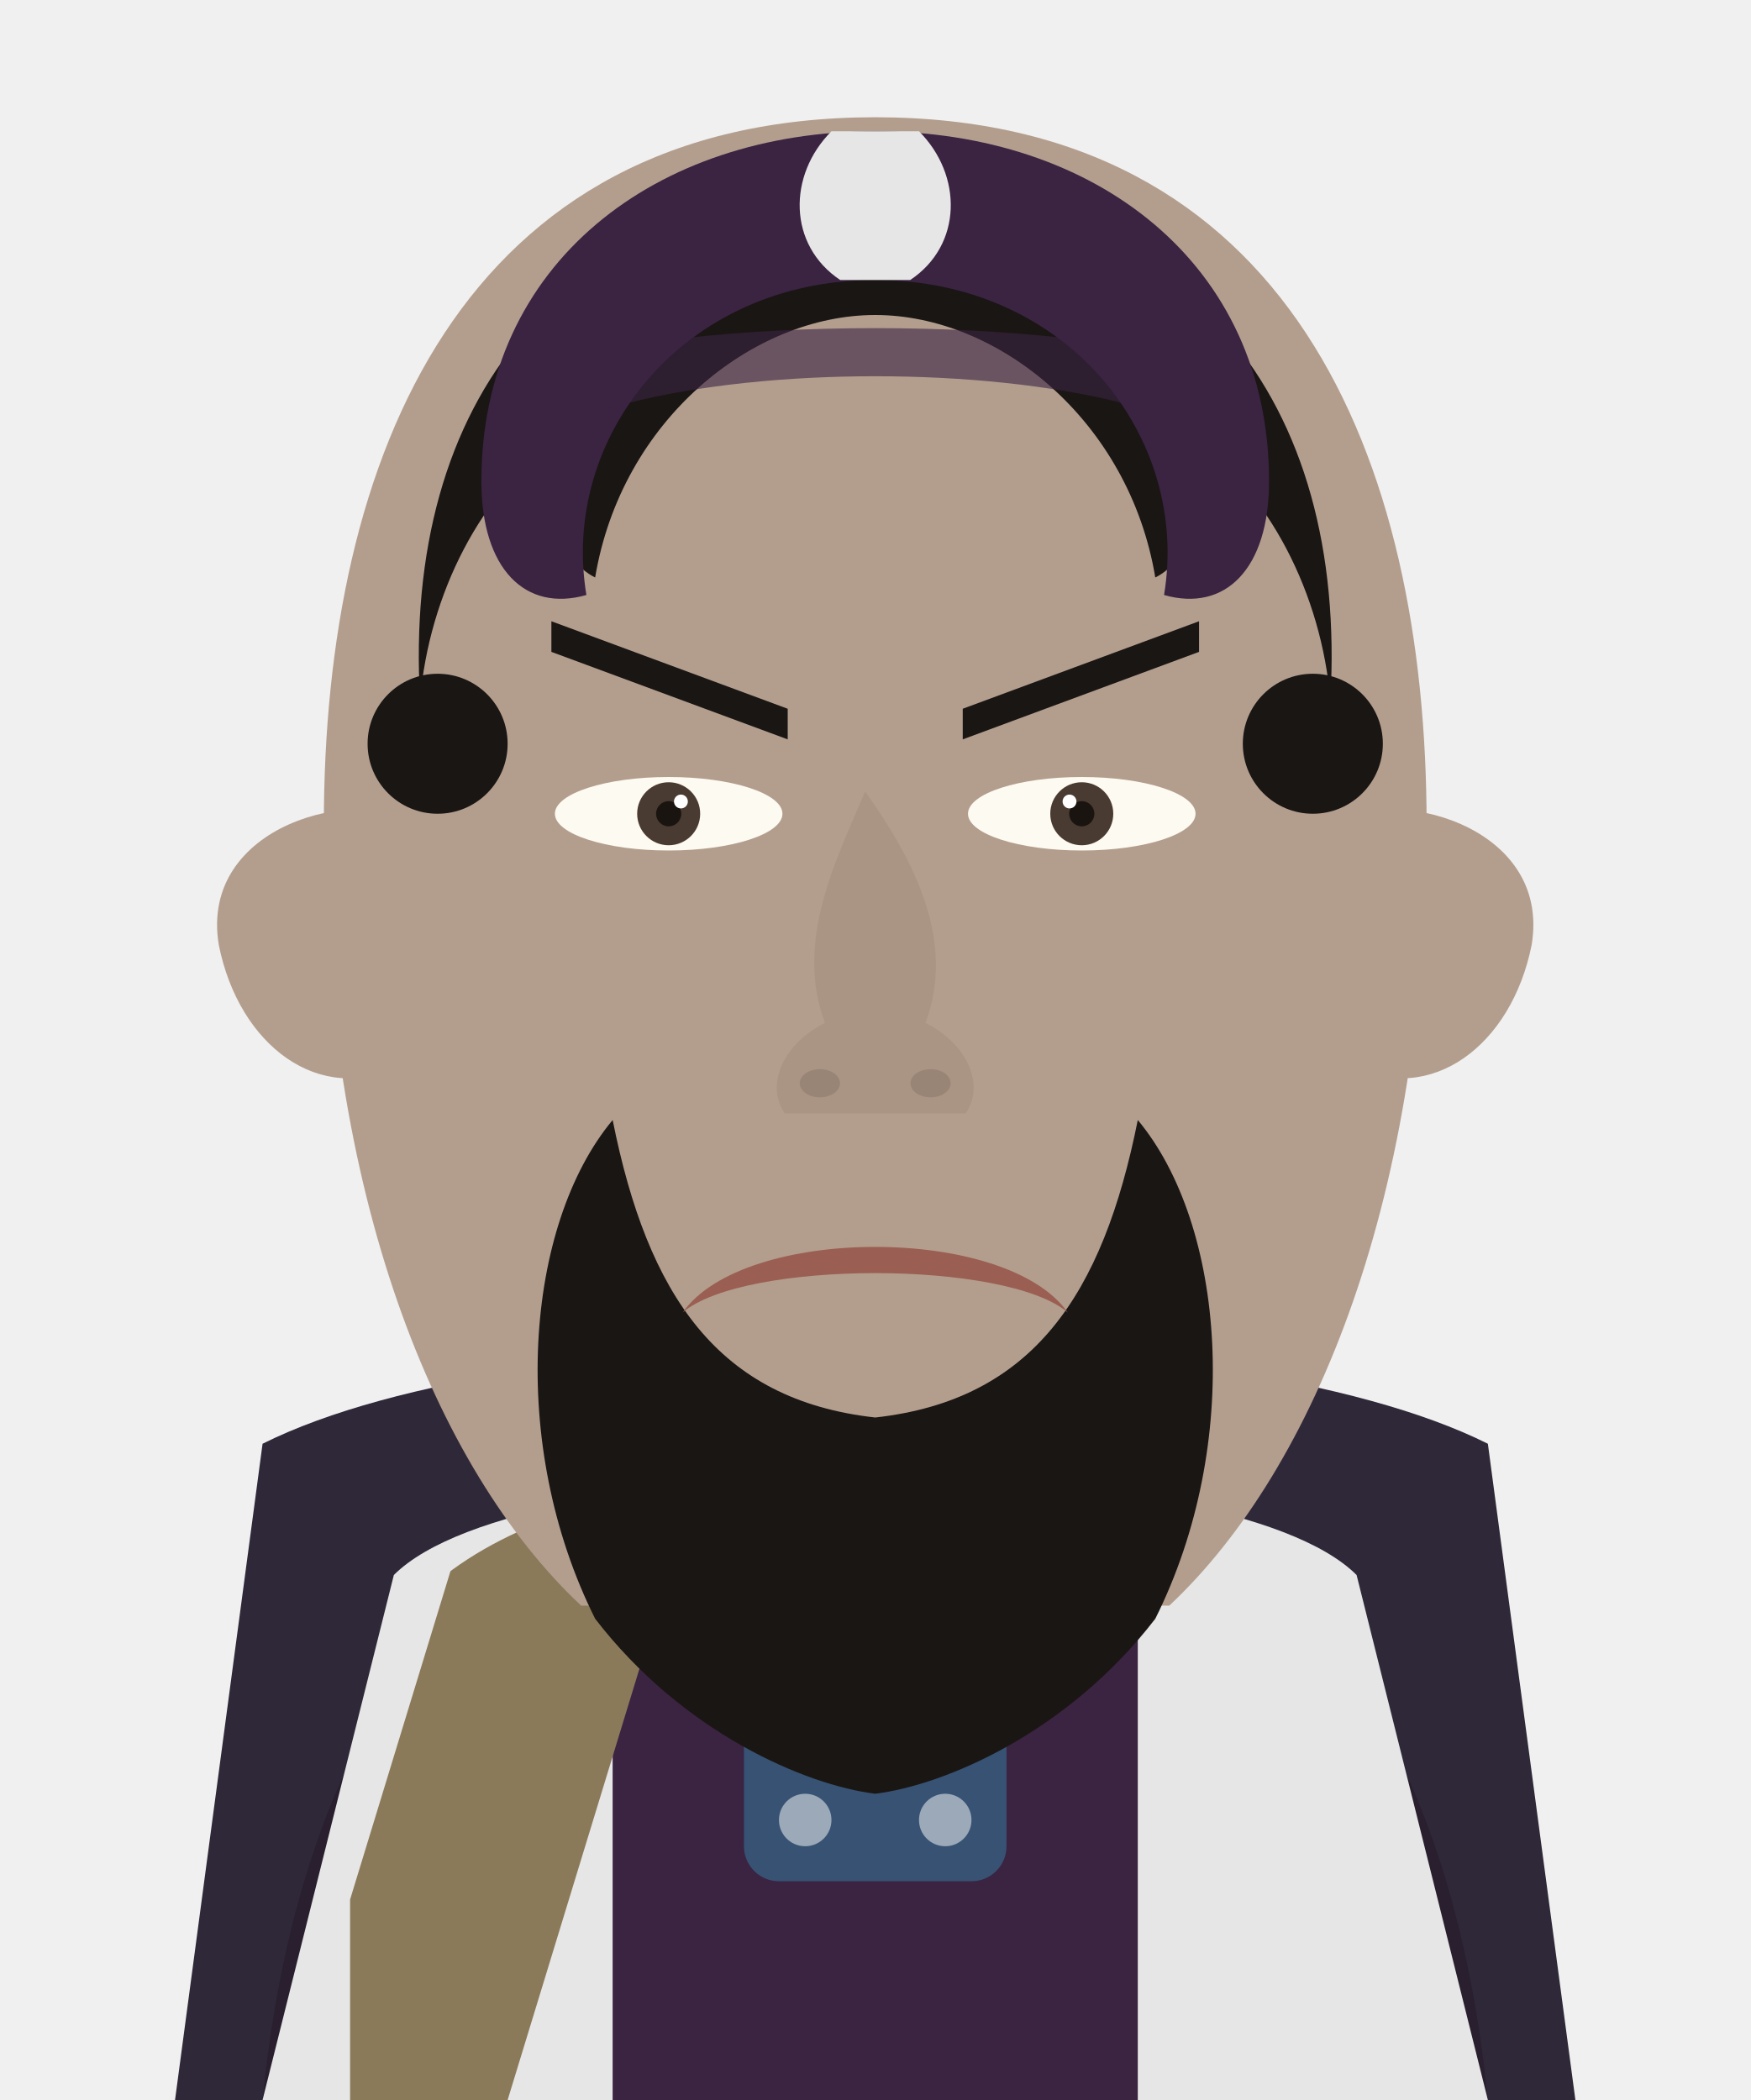
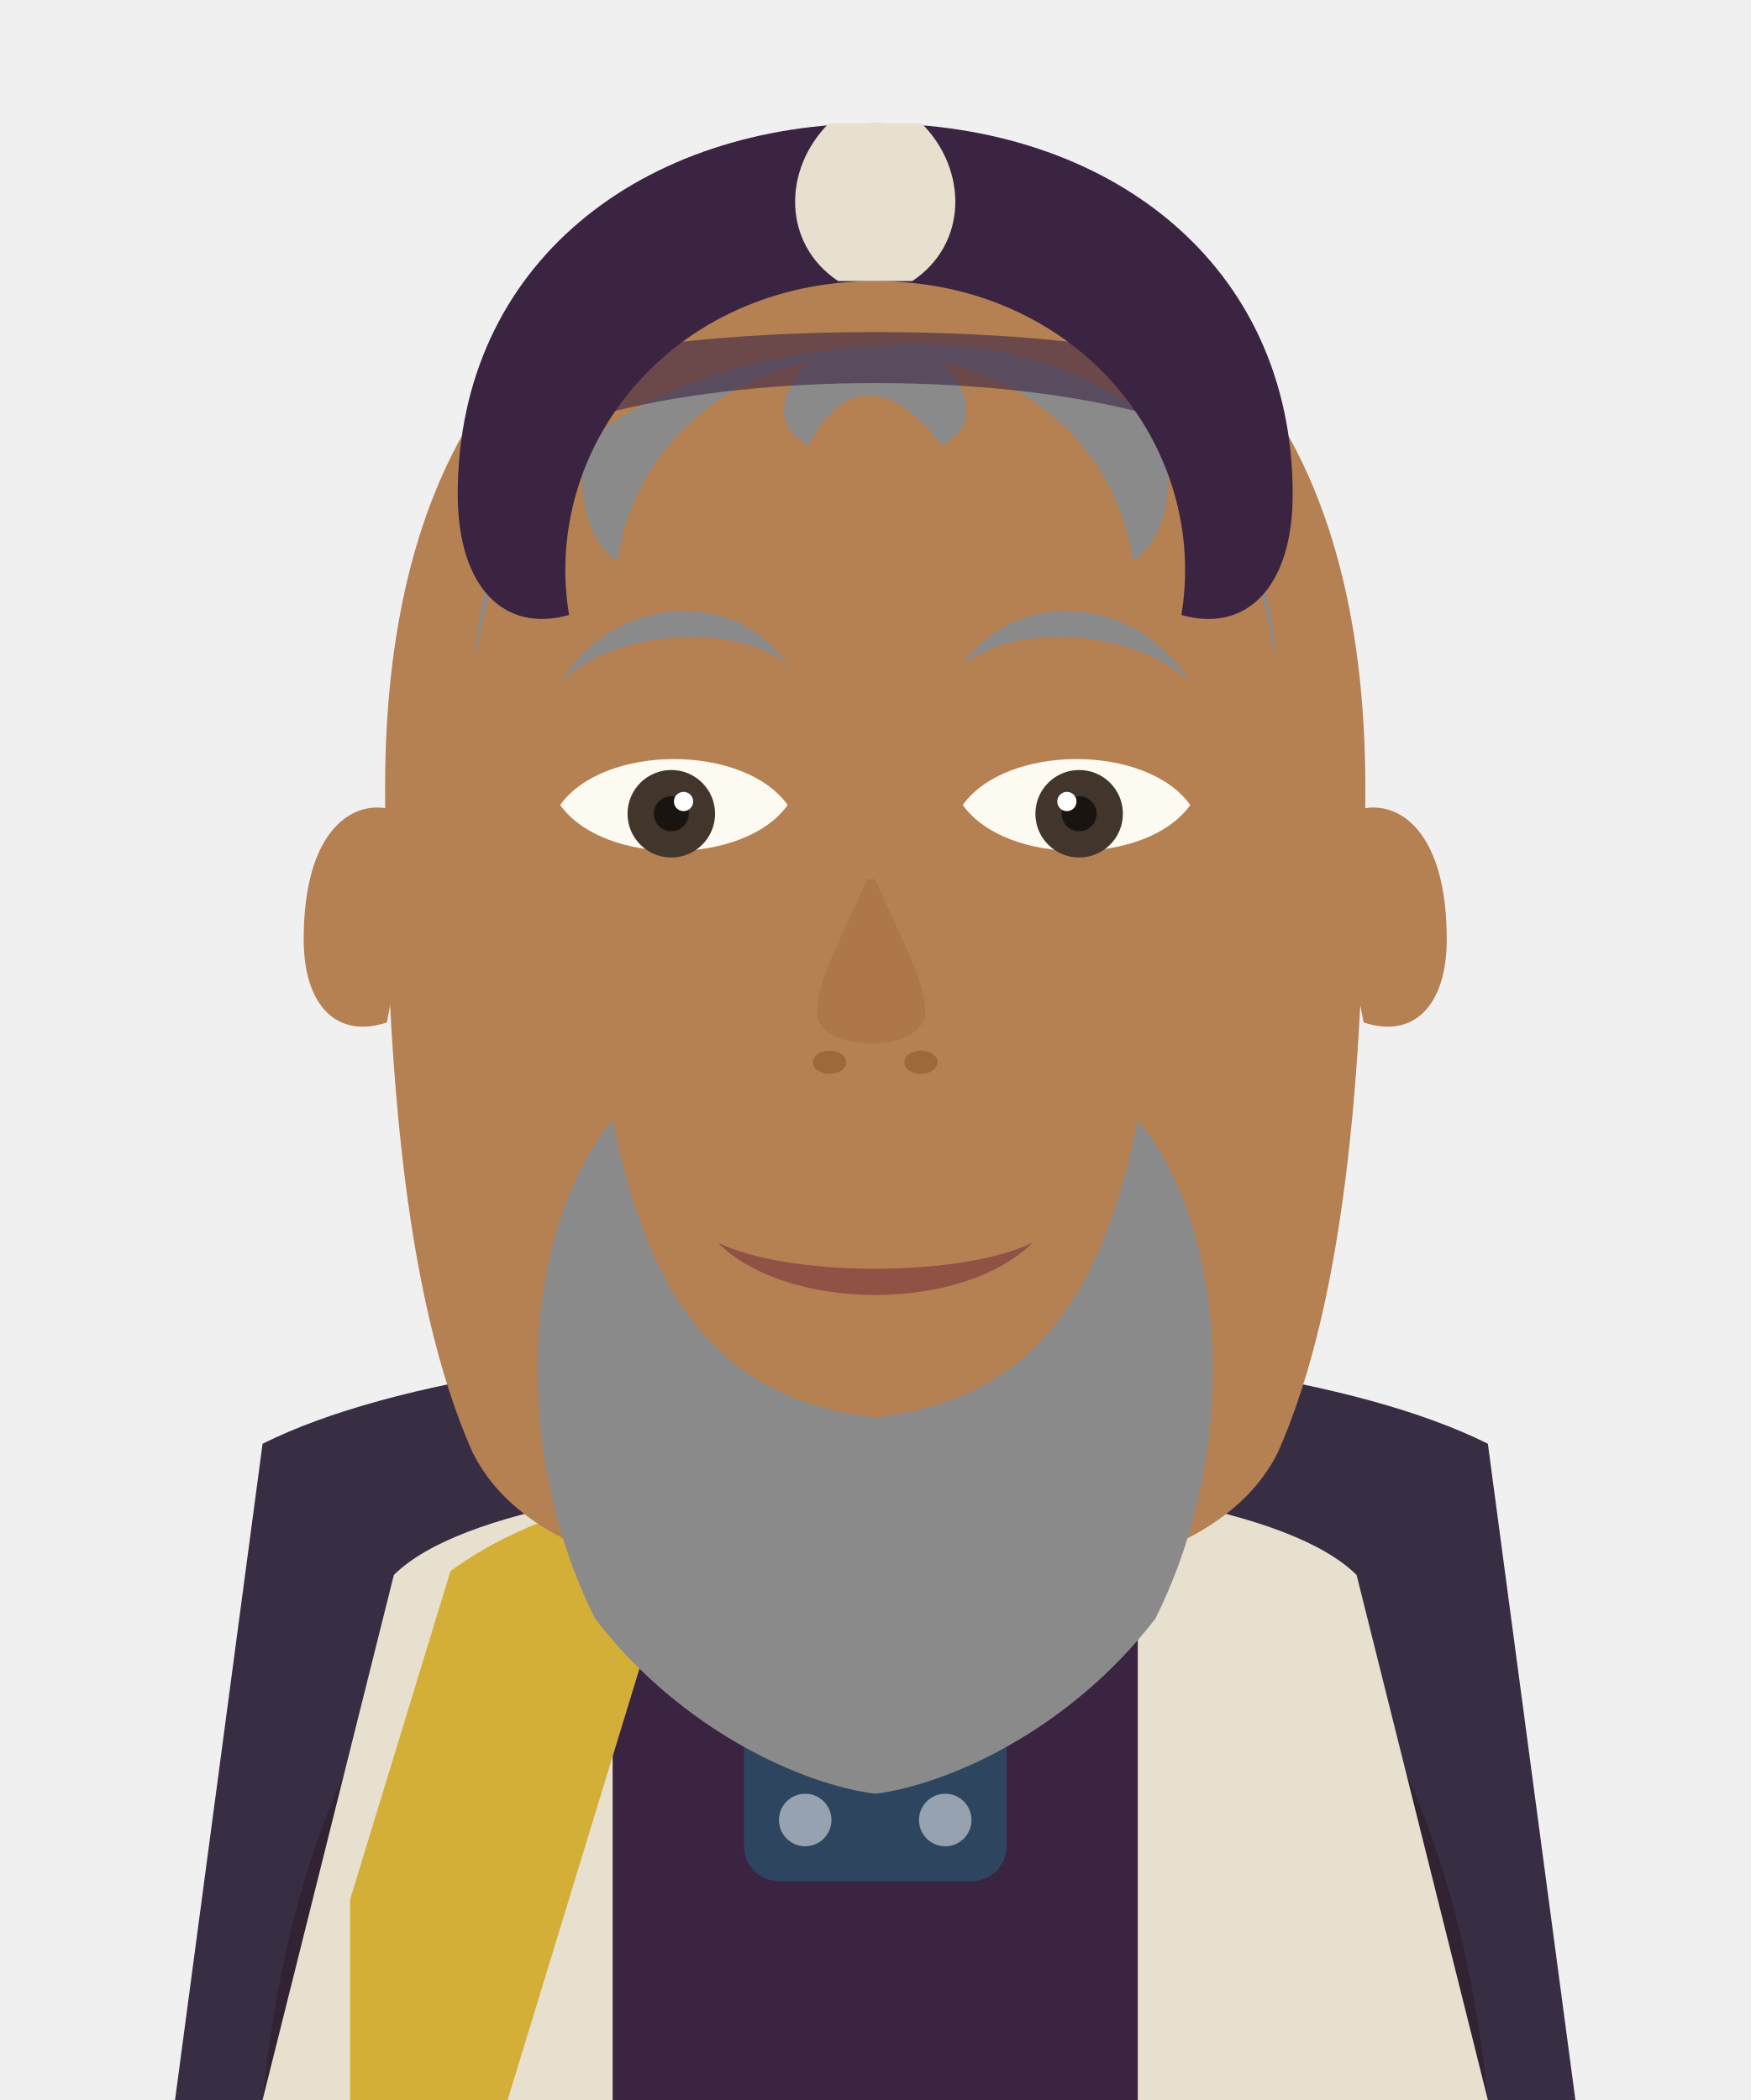
<svg xmlns="http://www.w3.org/2000/svg" viewBox="0 0 200 240" width="100%" height="100%">
-   <path d="M82,145 L82,185 C90,195 110,195 118,185 L118,145 Z" fill="#b39e8e" />
-   <path d="M82,145 L82,165 C90,175 110,175 118,165 L118,145 Z" fill="#958070" opacity="0.5" />
-   <path d="M30,240 C35,190 60,170 82,170 L118,170 C140,170 165,190 170,240 Z" fill="#b39e8e" />
-   <path d="M20,240 L30,165 C60,150 140,150 170,165 L180,240 Z" fill="#1a1224" opacity="0.9" />
-   <path d="M30,240 L45,180 C60,165 140,165 155,180 L170,240 Z" fill="#e6e6e6" />
+   <path d="M82,145 L82,185 C90,195 110,195 118,185 L118,145 Z" fill="#b58052" />
+   <path d="M82,145 L82,165 C90,175 110,175 118,165 L118,145 Z" fill="#976234" opacity="0.5" />
+   <path d="M30,240 C35,190 60,170 82,170 L118,170 C140,170 165,190 170,240 Z" fill="#b58052" />
+   <path d="M20,240 L30,165 C60,150 140,150 170,165 L180,240 Z" fill="#241830" opacity="0.9" />
+   <path d="M30,240 L45,180 C60,165 140,165 155,180 L170,240 Z" fill="#e8e0cf" />
  <path d="M70,175 L130,175 L130,240 L70,240 Z" fill="#3b2342" />
-   <rect x="85" y="185" width="30" height="30" fill="#375273" rx="4" />
+   <rect x="85" y="185" width="30" height="30" fill="#2e4560" rx="4" />
  <circle cx="92" cy="192" r="3" fill="#ffffff" opacity="0.5" />
  <circle cx="108" cy="192" r="3" fill="#ffffff" opacity="0.5" />
  <circle cx="92" cy="208" r="3" fill="#ffffff" opacity="0.5" />
  <circle cx="108" cy="208" r="3" fill="#ffffff" opacity="0.5" />
  <clipPath id="garmentClip">
    <path d="M40,240 L40,202 C40,178 66,168 100,168 C134,168 160,178 160,202 L160,240 Z" />
  </clipPath>
  <g clip-path="url(#garmentClip)">
-     <path d="M55,168 L80,168 L58,240 L33,240 Z" fill="#8a7a5a" />
+     <path d="M55,168 L80,168 L58,240 L33,240 Z" fill="#d4af37" />
  </g>
-   <g transform="translate(48, 108) scale(1.15) translate(-48, -108)">
-     <path d="M48,96 C42,92 26,96 28,108 C30,118 38,124 46,120 C48,114 48,105 48,96 Z" fill="#b39e8e" />
+   <g transform="translate(48,95) scale(0.95) translate(-48,-95)">
+     <path d="M48,95 C45,90 34,90 34,108 C34,116 38,120 44,118 C46,108 47,100 48,95 Z" fill="#b58052" />
  </g>
-   <g transform="translate(152, 108) scale(1.15) translate(-152, -108)">
-     <path d="M152,96 C158,92 174,96 172,108 C170,118 162,124 154,120 C152,114 152,105 152,96 Z" fill="#b39e8e" />
+   <g transform="translate(152,95) scale(0.95) translate(-152,-95)">
+     <path d="M152,95 C155,90 166,90 166,108 C166,116 162,120 156,118 C154,108 153,100 152,95 Z" fill="#b58052" />
  </g>
-   <g transform="translate(100, 110) scale(1.05) translate(-100, -110)">
-     <path d="M100,18 C145,18 160,55 160,95 C160,135 148,165 132,180 L68,180 C52,165 40,135 40,95 C40,55 55,18 100,18 Z" fill="#b39e8e" />
+   <g transform="translate(100,30) scale(0.95) translate(-100,-30)" />
+   <path d="M100,25 C138,25 156,50 156,90 C156,120 154,148 146,166 C140,178 122,182 100,182 C78,182 60,178 54,166 C46,148 44,120 44,90 C44,50 62,25 100,25 Z" fill="#b58052" />
+   <path d="M86,163 L114,163 C114,174 108,183 100,185 C92,183 86,174 86,163 Z" fill="#b58052" />
+   <path d="M90,178 C94,181 106,181 110,178 C106,180.5 94,180.5 90,178 Z" fill="#996436" opacity="0.2" />
+   <path d="M70,128 C60,140 58,165 68,185 C78,198 92,204 100,205 C108,204 122,198 132,185 C142,165 140,140 130,128 C126,148 118,160 100,162 C82,160 74,148 70,128 Z" fill="#8a8a8a" />
+   <path d="M82,142 C90,146 110,146 118,142 C110,150 90,150 82,142 Z" fill="#8f5245" />
+   <g transform="translate(100,110) scale(0.95) translate(-100,-110)">
+     <path d="M99,100 C96,107 93,112 93,116 C93,121 106,121 106,116 C106,112 103,107 100,100 Z" fill="#996436" opacity="0.32" />
+     <ellipse cx="94.5" cy="122" rx="2" ry="1.4" fill="#996436" opacity="0.85" />
+     <ellipse cx="105.5" cy="122" rx="2" ry="1.4" fill="#996436" opacity="0.85" />
  </g>
-   <g transform="translate(100, 110) scale(1) translate(-100, -110)">
-     <path d="M88,164 L112,164 L112,177 C108,182 92,182 88,177 Z" fill="#978272" opacity="0.25" />
+   <path d="M64,78 C70,68 84,67 90,76 C84,71 70,72 64,78 Z" fill="#8a8a8a" />
+   <g transform="translate(200,0) scale(-1,1)">
+     <path d="M64,78 C70,68 84,67 90,76 C84,71 70,72 64,78 Z" fill="#8a8a8a" />
  </g>
-   <path d="M70,128 C60,140 58,165 68,185 C78,198 92,204 100,205 C108,204 122,198 132,185 C142,165 140,140 130,128 C126,148 118,160 100,162 C82,160 74,148 70,128 Z" fill="#1a1614" />
-   <path d="M78,150 C85,140 115,140 122,150 C115,144 85,144 78,150 Z" fill="#9a5f52" />
-   <g transform="translate(100,110) scale(1.15) translate(-100,-110)">
-     <path d="M99,93 C104,100 108,108 105,116 C109,118 111,122 109,125 L91,125 C89,122 91,118 95,116 C92,108 96,100 99,93 Z" fill="#978272" opacity="0.32" />
-     <ellipse cx="94.5" cy="122" rx="2" ry="1.4" fill="#978272" opacity="0.85" />
-     <ellipse cx="105.5" cy="122" rx="2" ry="1.4" fill="#978272" opacity="0.85" />
+   <path d="M64,92 C69,85 85,85 90,92 C85,99 69,99 64,92 Z" fill="#fdfaf1" />
+   <circle cx="76.7" cy="93" r="5" fill="#42352b" />
+   <circle cx="76.7" cy="93" r="2" fill="#1a1410" />
+   <circle cx="78.1" cy="91.6" r="1.1" fill="#ffffff" />
+   <g transform="translate(200,0) scale(-1,1)">
+     <path d="M64,92 C69,85 85,85 90,92 C85,99 69,99 64,92 Z" fill="#fdfaf1" />
+     <circle cx="76.7" cy="93" r="5" fill="#42352b" />
+     <circle cx="76.7" cy="93" r="2" fill="#1a1410" />
+     <circle cx="78.1" cy="91.6" r="1.1" fill="#ffffff" />
  </g>
-   <path d="M63,71 L90,81 L90,84.5 L63,74.5 Z" fill="#1a1614" />
-   <g transform="translate(200,0) scale(-1,1)">
-     <path d="M63,71 L90,81 L90,84.5 L63,74.5 Z" fill="#1a1614" />
+   <g transform="translate(100,30) scale(0.95) translate(-100,-30)">
+     <path d="M100,40 C126,38 145,52 148,78 C148,66 142,58 135,53 C136,59 134,64 131,66 C129,52 118,44 108,42 C112,46 112,50 108,52 C102,44 96,44 92,52 C88,50 88,46 92,42 C82,44 71,52 69,66 C66,64 64,59 65,53 C58,58 52,66 52,78 C55,52 74,42 100,40 Z" fill="#8a8a8a" />
  </g>
-   <ellipse cx="76.4" cy="93" rx="13" ry="4.2" fill="#fdfaf1" />
-   <circle cx="76.4" cy="93" r="3.6" fill="#4a3b32" />
-   <circle cx="76.4" cy="93" r="1.44" fill="#1a1410" />
-   <circle cx="77.8" cy="91.6" r="0.792" fill="#ffffff" />
-   <g transform="translate(200,0) scale(-1,1)">
-     <ellipse cx="76.4" cy="93" rx="13" ry="4.2" fill="#fdfaf1" />
-     <circle cx="76.4" cy="93" r="3.6" fill="#4a3b32" />
-     <circle cx="76.4" cy="93" r="1.44" fill="#1a1410" />
-     <circle cx="77.8" cy="91.6" r="0.792" fill="#ffffff" />
+   <g transform="translate(100,30) scale(1.06) translate(-100,-30)">
+     <path d="M55,55 C55,30 75,15 100,15 C125,15 145,30 145,55 C145,65 140,70 133,68 C136,50 122,32 100,32 C78,32 64,50 67,68 C60,70 55,65 55,55 Z" fill="#3b2342" />
+     <path d="M62,42 C78,36 122,36 138,42 C138,46 134,48 128,46 C112,42 88,42 72,46 C66,48 62,46 62,42 Z" fill="#3b2342" opacity="0.6" />
+     <path d="M95,15 C90,20 90,28 96,32 L104,32 C110,28 110,20 105,15 Z" fill="#e8e0cf" />
  </g>
-   <path d="M100,22 C136,22 154,46 152,80 C151,68 145,56 136,50 C138,58 136,64 132,66 C129,48 114,36 100,36 C86,36 71,48 68,66 C64,64 62,58 64,50 C55,56 49,68 48,80 C46,46 64,22 100,22 Z" fill="#1a1614" />
-   <circle cx="50" cy="85" r="8" fill="#1a1614" />
-   <circle cx="150" cy="85" r="8" fill="#1a1614" />
-   <path d="M55,55 C55,30 75,15 100,15 C125,15 145,30 145,55 C145,65 140,70 133,68 C136,50 122,32 100,32 C78,32 64,50 67,68 C60,70 55,65 55,55 Z" fill="#3b2342" />
-   <path d="M62,42 C78,36 122,36 138,42 C138,46 134,48 128,46 C112,42 88,42 72,46 C66,48 62,46 62,42 Z" fill="#3b2342" opacity="0.6" />
-   <path d="M95,15 C90,20 90,28 96,32 L104,32 C110,28 110,20 105,15 Z" fill="#e6e6e6" />
</svg>
